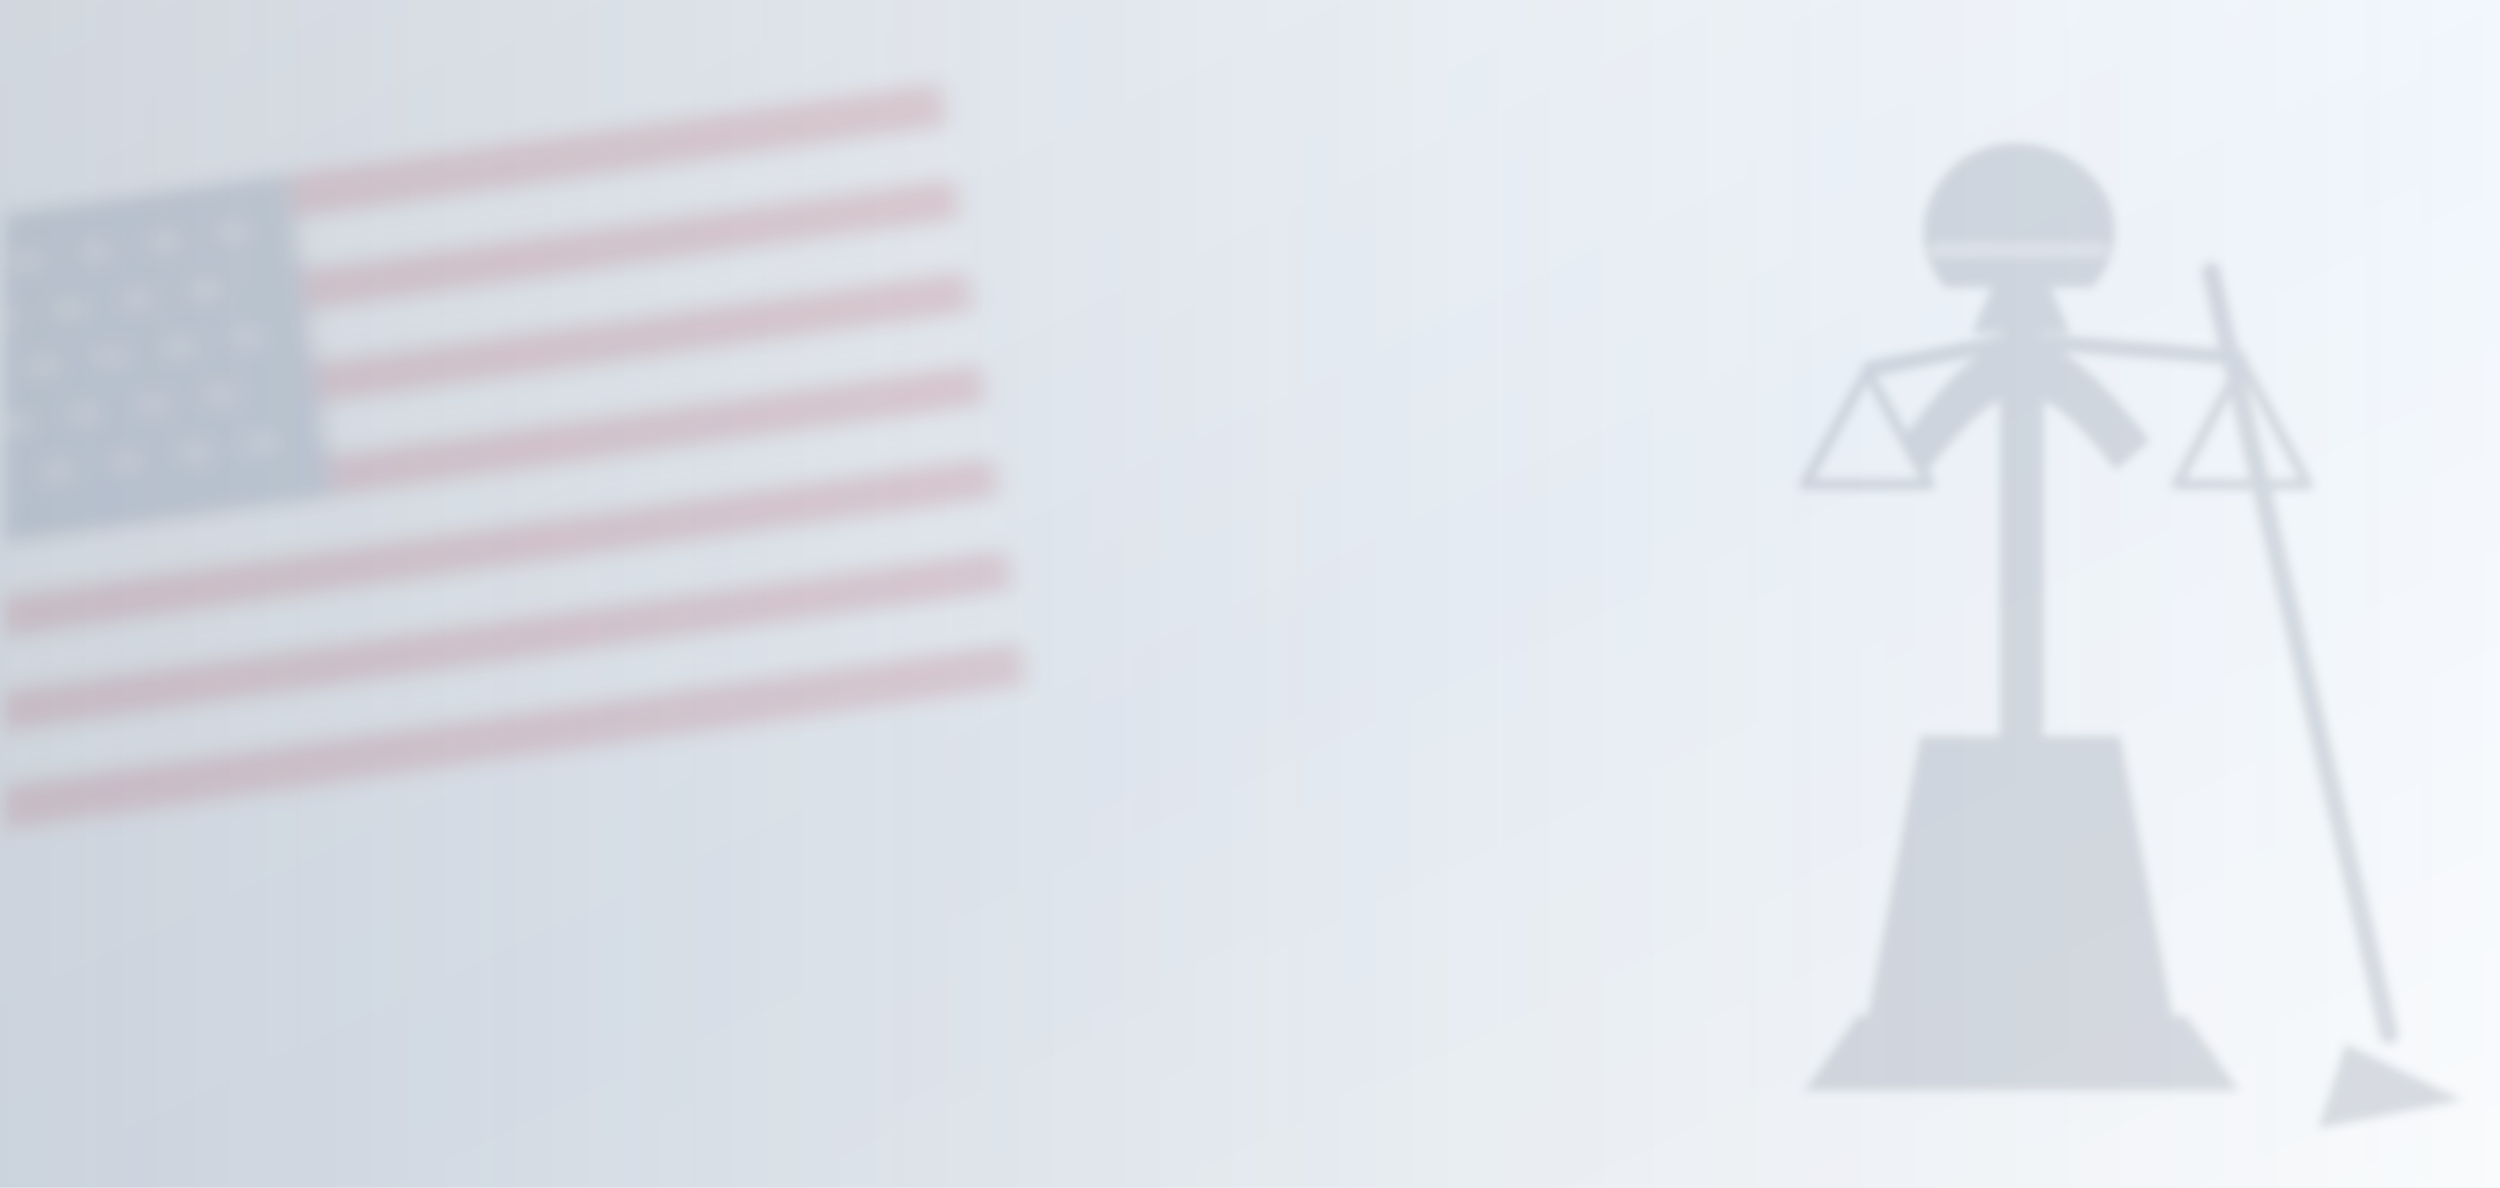
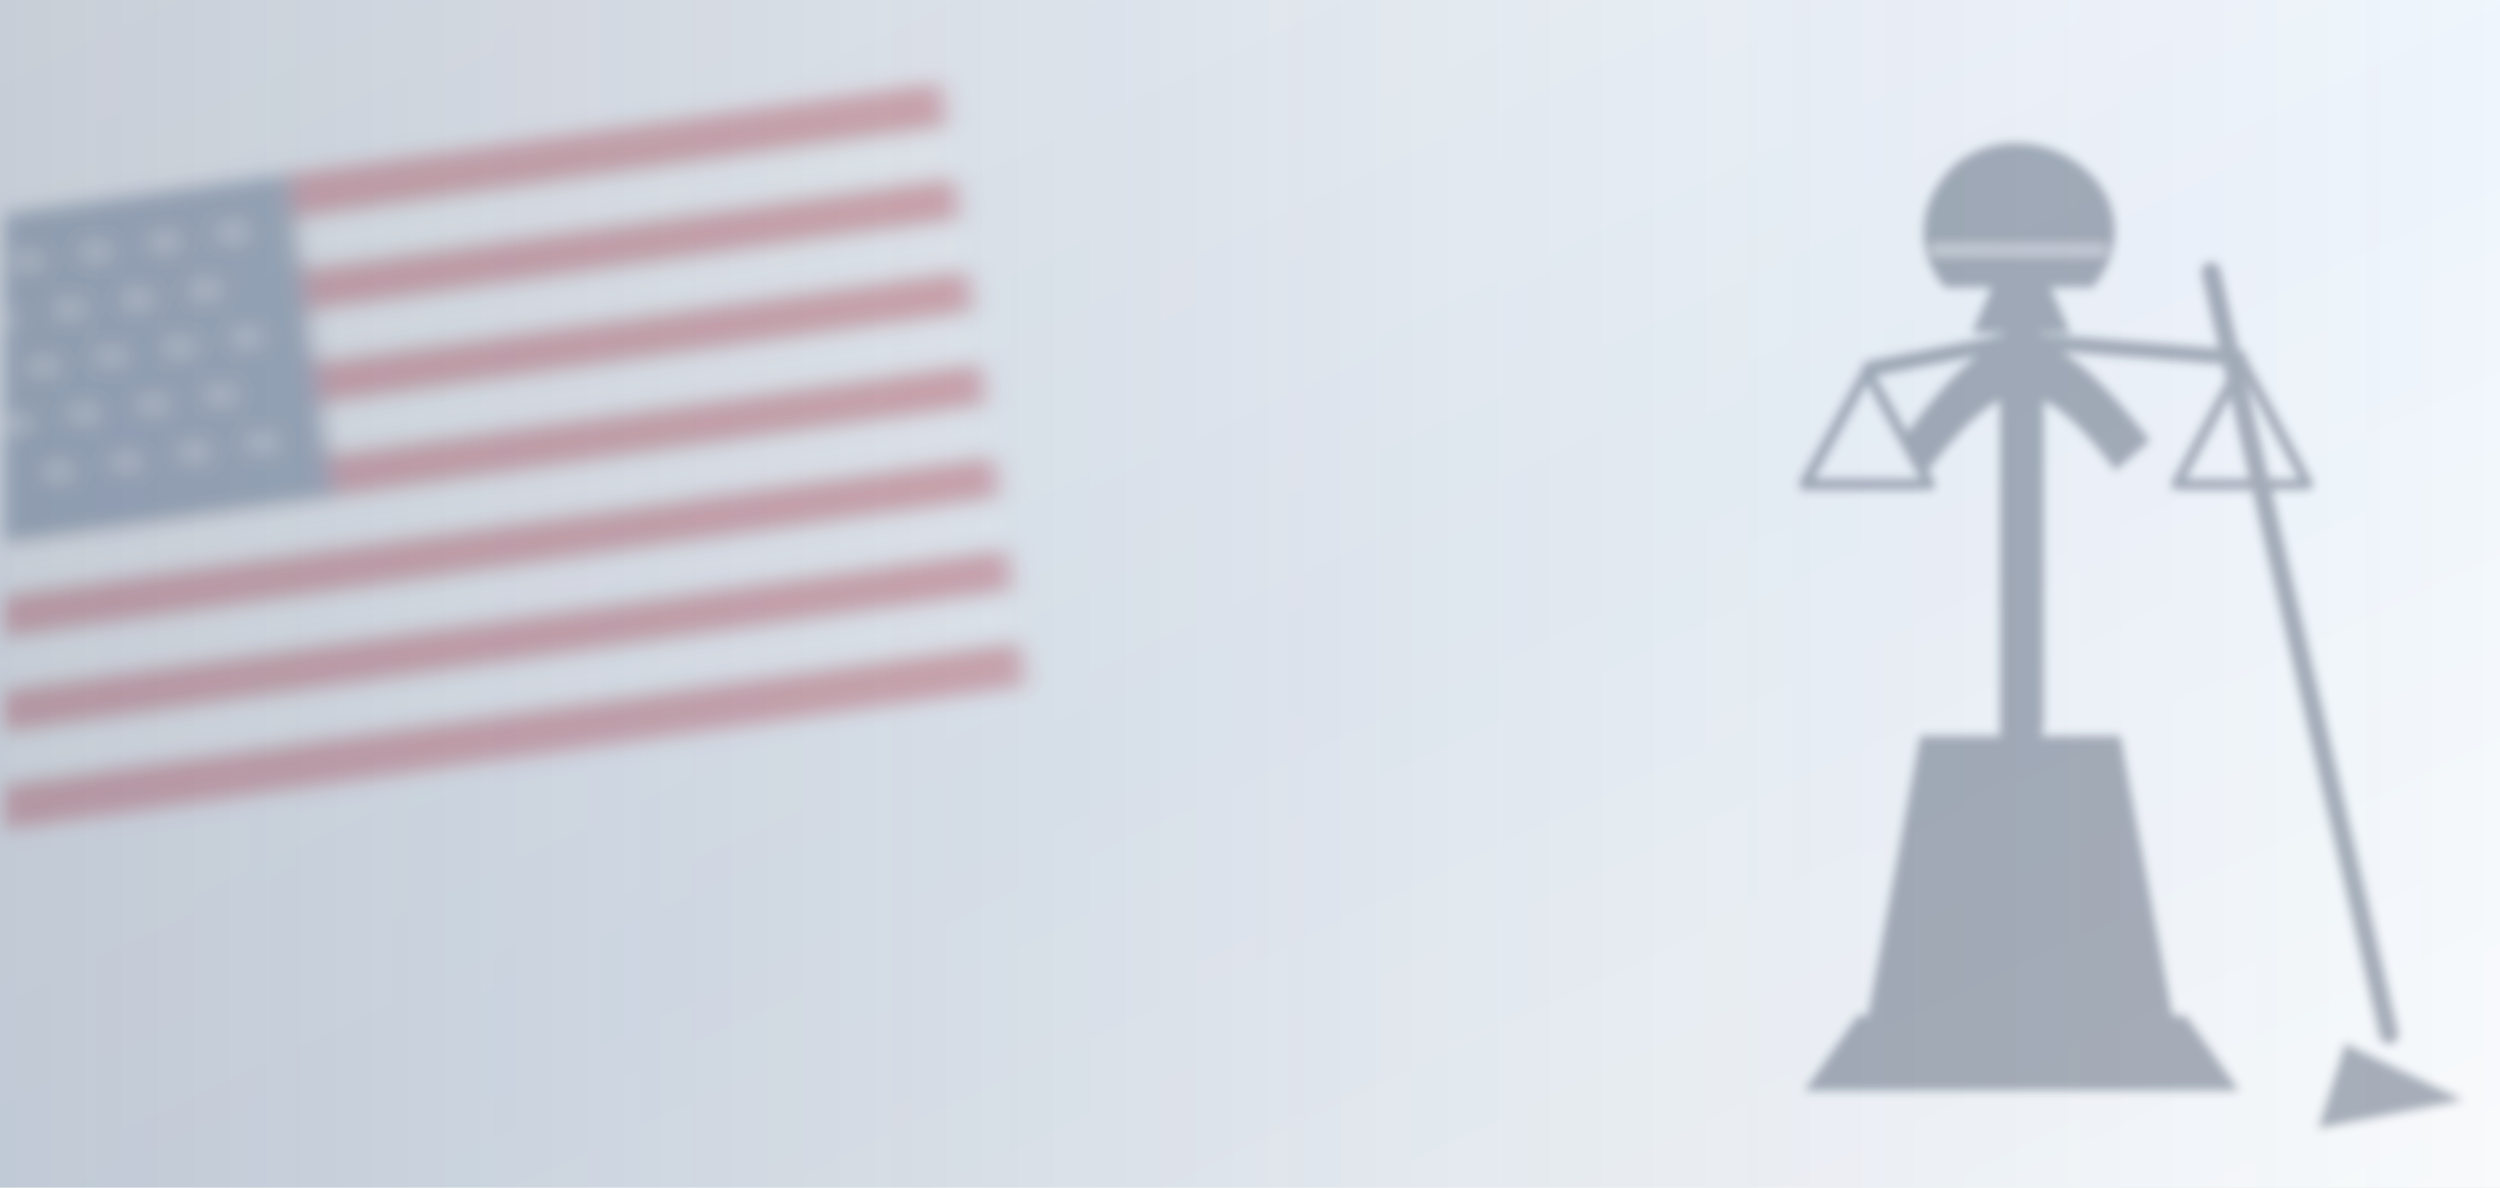
<svg xmlns="http://www.w3.org/2000/svg" viewBox="0 0 1600 760" role="img" aria-label="Soft justice background with United States flag and Lady Justice">
  <defs>
    <linearGradient id="sky" x1="0" x2="1" y1="0" y2="1">
      <stop offset="0" stop-color="#f8fbff" />
      <stop offset="0.54" stop-color="#edf4fc" />
      <stop offset="1" stop-color="#f8fafc" />
    </linearGradient>
    <linearGradient id="navyFade" x1="0" x2="1">
      <stop offset="0" stop-color="#1a2e4a" stop-opacity="0.24" />
      <stop offset="0.58" stop-color="#1a2e4a" stop-opacity="0.08" />
      <stop offset="1" stop-color="#1a2e4a" stop-opacity="0" />
    </linearGradient>
    <filter id="softBlur" x="-20%" y="-20%" width="140%" height="140%">
      <feGaussianBlur stdDeviation="7" />
    </filter>
    <filter id="softBlurSmall" x="-20%" y="-20%" width="140%" height="140%">
      <feGaussianBlur stdDeviation="3.2" />
    </filter>
  </defs>
  <rect width="1600" height="760" fill="url(#sky)" />
-   <g opacity="0.35" filter="url(#softBlur)" transform="translate(-85 105) rotate(-8 330 210)">
+   <g opacity="0.6" filter="url(#softBlur)" transform="translate(-85 105) rotate(-8 330 210)">
    <rect x="0" y="0" width="720" height="390" rx="24" fill="#ffffff" opacity="0.42" />
    <g opacity="0.62">
      <rect x="0" y="0" width="720" height="30" fill="#b12834" />
      <rect x="0" y="60" width="720" height="30" fill="#b12834" />
      <rect x="0" y="120" width="720" height="30" fill="#b12834" />
      <rect x="0" y="180" width="720" height="30" fill="#b12834" />
      <rect x="0" y="240" width="720" height="30" fill="#b12834" />
      <rect x="0" y="300" width="720" height="30" fill="#b12834" />
      <rect x="0" y="360" width="720" height="30" fill="#b12834" />
      <rect x="0" y="0" width="300" height="210" fill="#1f3d67" />
      <g fill="#ffffff" opacity="0.76">
        <circle cx="38" cy="32" r="5" />
        <circle cx="82" cy="32" r="5" />
        <circle cx="126" cy="32" r="5" />
        <circle cx="170" cy="32" r="5" />
        <circle cx="214" cy="32" r="5" />
        <circle cx="258" cy="32" r="5" />
        <circle cx="60" cy="66" r="5" />
        <circle cx="104" cy="66" r="5" />
        <circle cx="148" cy="66" r="5" />
        <circle cx="192" cy="66" r="5" />
        <circle cx="236" cy="66" r="5" />
        <circle cx="38" cy="100" r="5" />
        <circle cx="82" cy="100" r="5" />
        <circle cx="126" cy="100" r="5" />
        <circle cx="170" cy="100" r="5" />
        <circle cx="214" cy="100" r="5" />
        <circle cx="258" cy="100" r="5" />
        <circle cx="60" cy="134" r="5" />
        <circle cx="104" cy="134" r="5" />
        <circle cx="148" cy="134" r="5" />
        <circle cx="192" cy="134" r="5" />
        <circle cx="236" cy="134" r="5" />
        <circle cx="38" cy="168" r="5" />
        <circle cx="82" cy="168" r="5" />
        <circle cx="126" cy="168" r="5" />
        <circle cx="170" cy="168" r="5" />
        <circle cx="214" cy="168" r="5" />
        <circle cx="258" cy="168" r="5" />
      </g>
    </g>
  </g>
-   <g opacity="0.19" filter="url(#softBlurSmall)" transform="translate(1135 58)">
+   <g opacity="0.38" filter="url(#softBlurSmall)" transform="translate(1135 58)">
    <path d="M142 121c-16-26-9-55 16-76 26 19 33 52 17 76l15 34h-63z" fill="#142641" />
    <rect x="145" y="151" width="28" height="265" rx="12" fill="#142641" />
    <path d="M82 224c30-42 54-65 77-65 24 0 50 24 82 65l-22 19c-19-25-35-40-47-45v218h-27V198c-12 6-27 20-46 45z" fill="#142641" />
    <path d="M94 413h128l34 182H60z" fill="#142641" />
    <path d="M54 592h210l34 48H20z" fill="#142641" />
    <path d="M154 160l-92 18" stroke="#142641" stroke-width="10" stroke-linecap="round" />
    <path d="M160 160l138 11" stroke="#142641" stroke-width="10" stroke-linecap="round" />
    <path d="M60 180l-40 72h80z" fill="none" stroke="#142641" stroke-width="7" stroke-linejoin="round" />
    <path d="M300 174l-42 78h84z" fill="none" stroke="#142641" stroke-width="7" stroke-linejoin="round" />
    <path d="M95 252H25" stroke="#142641" stroke-width="7" stroke-linecap="round" />
    <path d="M335 252h-72" stroke="#142641" stroke-width="7" stroke-linecap="round" />
    <path d="M280 116l114 488" stroke="#142641" stroke-width="12" stroke-linecap="round" />
    <path d="M366 610l75 36-92 18z" fill="#142641" />
    <path d="M107 58c20-31 72-34 100 0 16 20 15 48-3 68H110c-18-20-18-48-3-68z" fill="#142641" />
    <path d="M104 102h106" stroke="#f8fbff" stroke-width="7" stroke-linecap="round" opacity="0.45" />
  </g>
  <rect width="1600" height="760" fill="url(#navyFade)" />
-   <rect width="1600" height="760" fill="#ffffff" opacity="0.24" />
+   <rect width="1600" height="760" fill="#ffffff" opacity="0.08" />
</svg>
